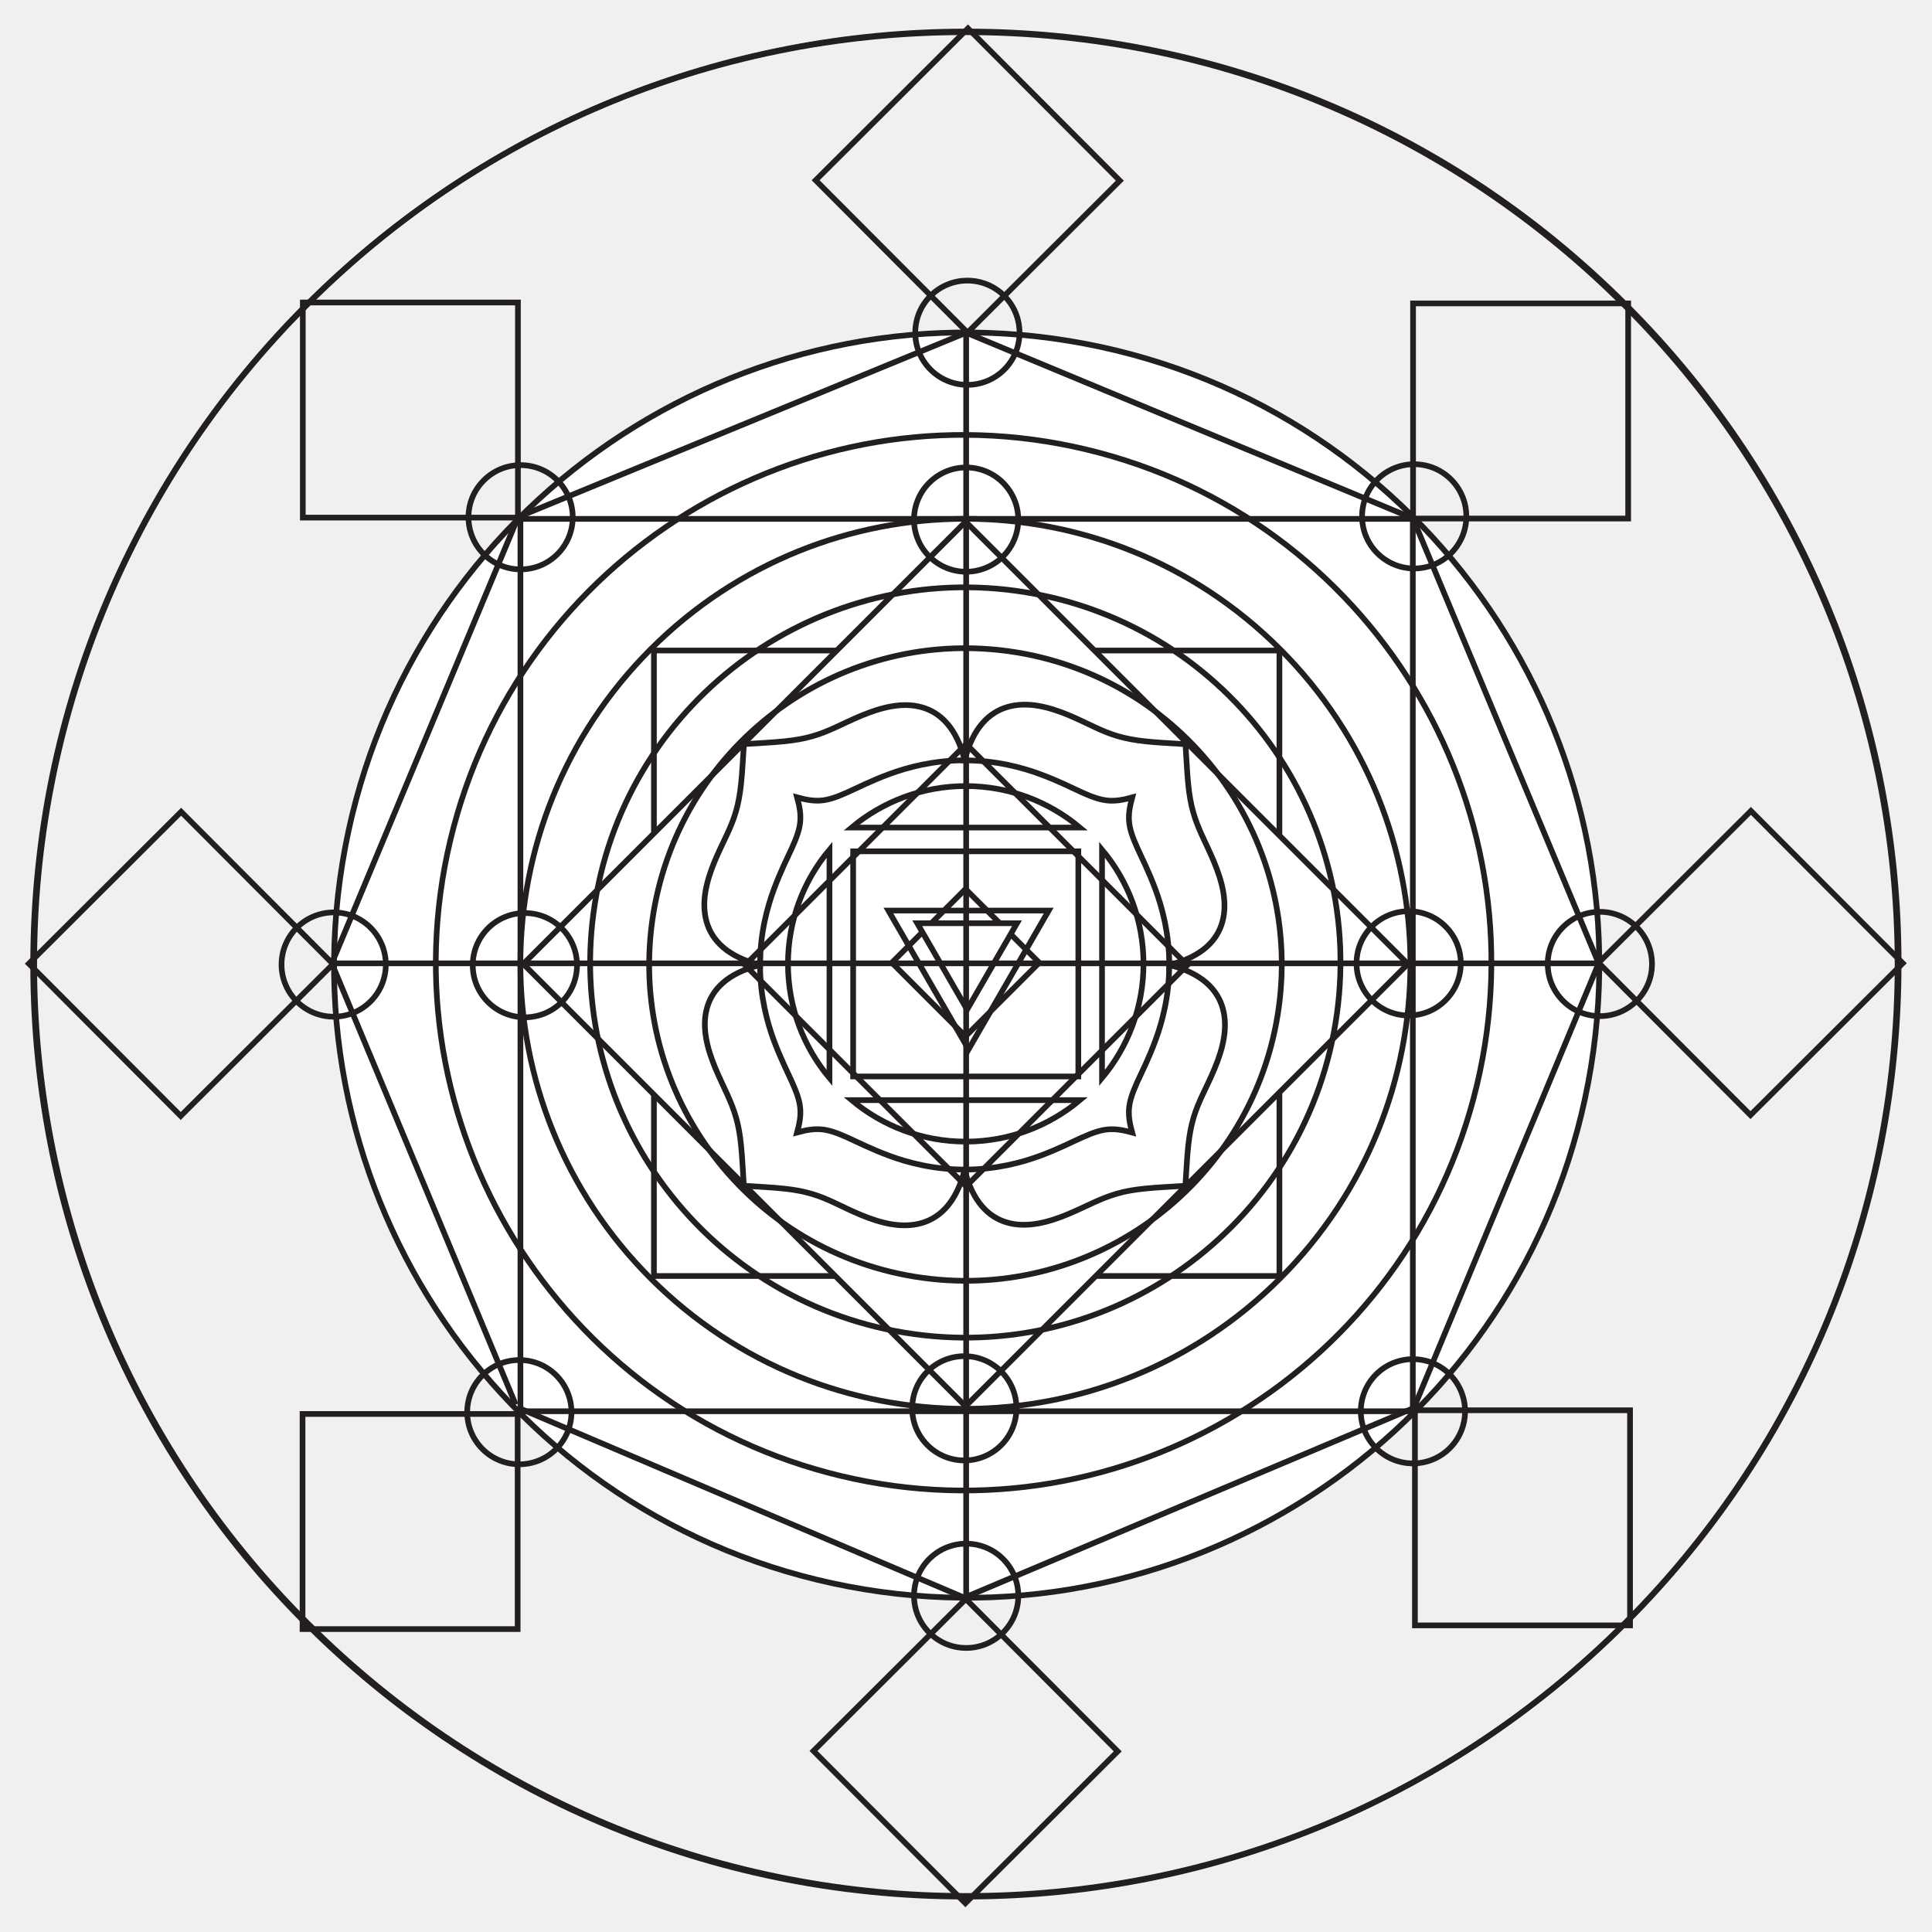
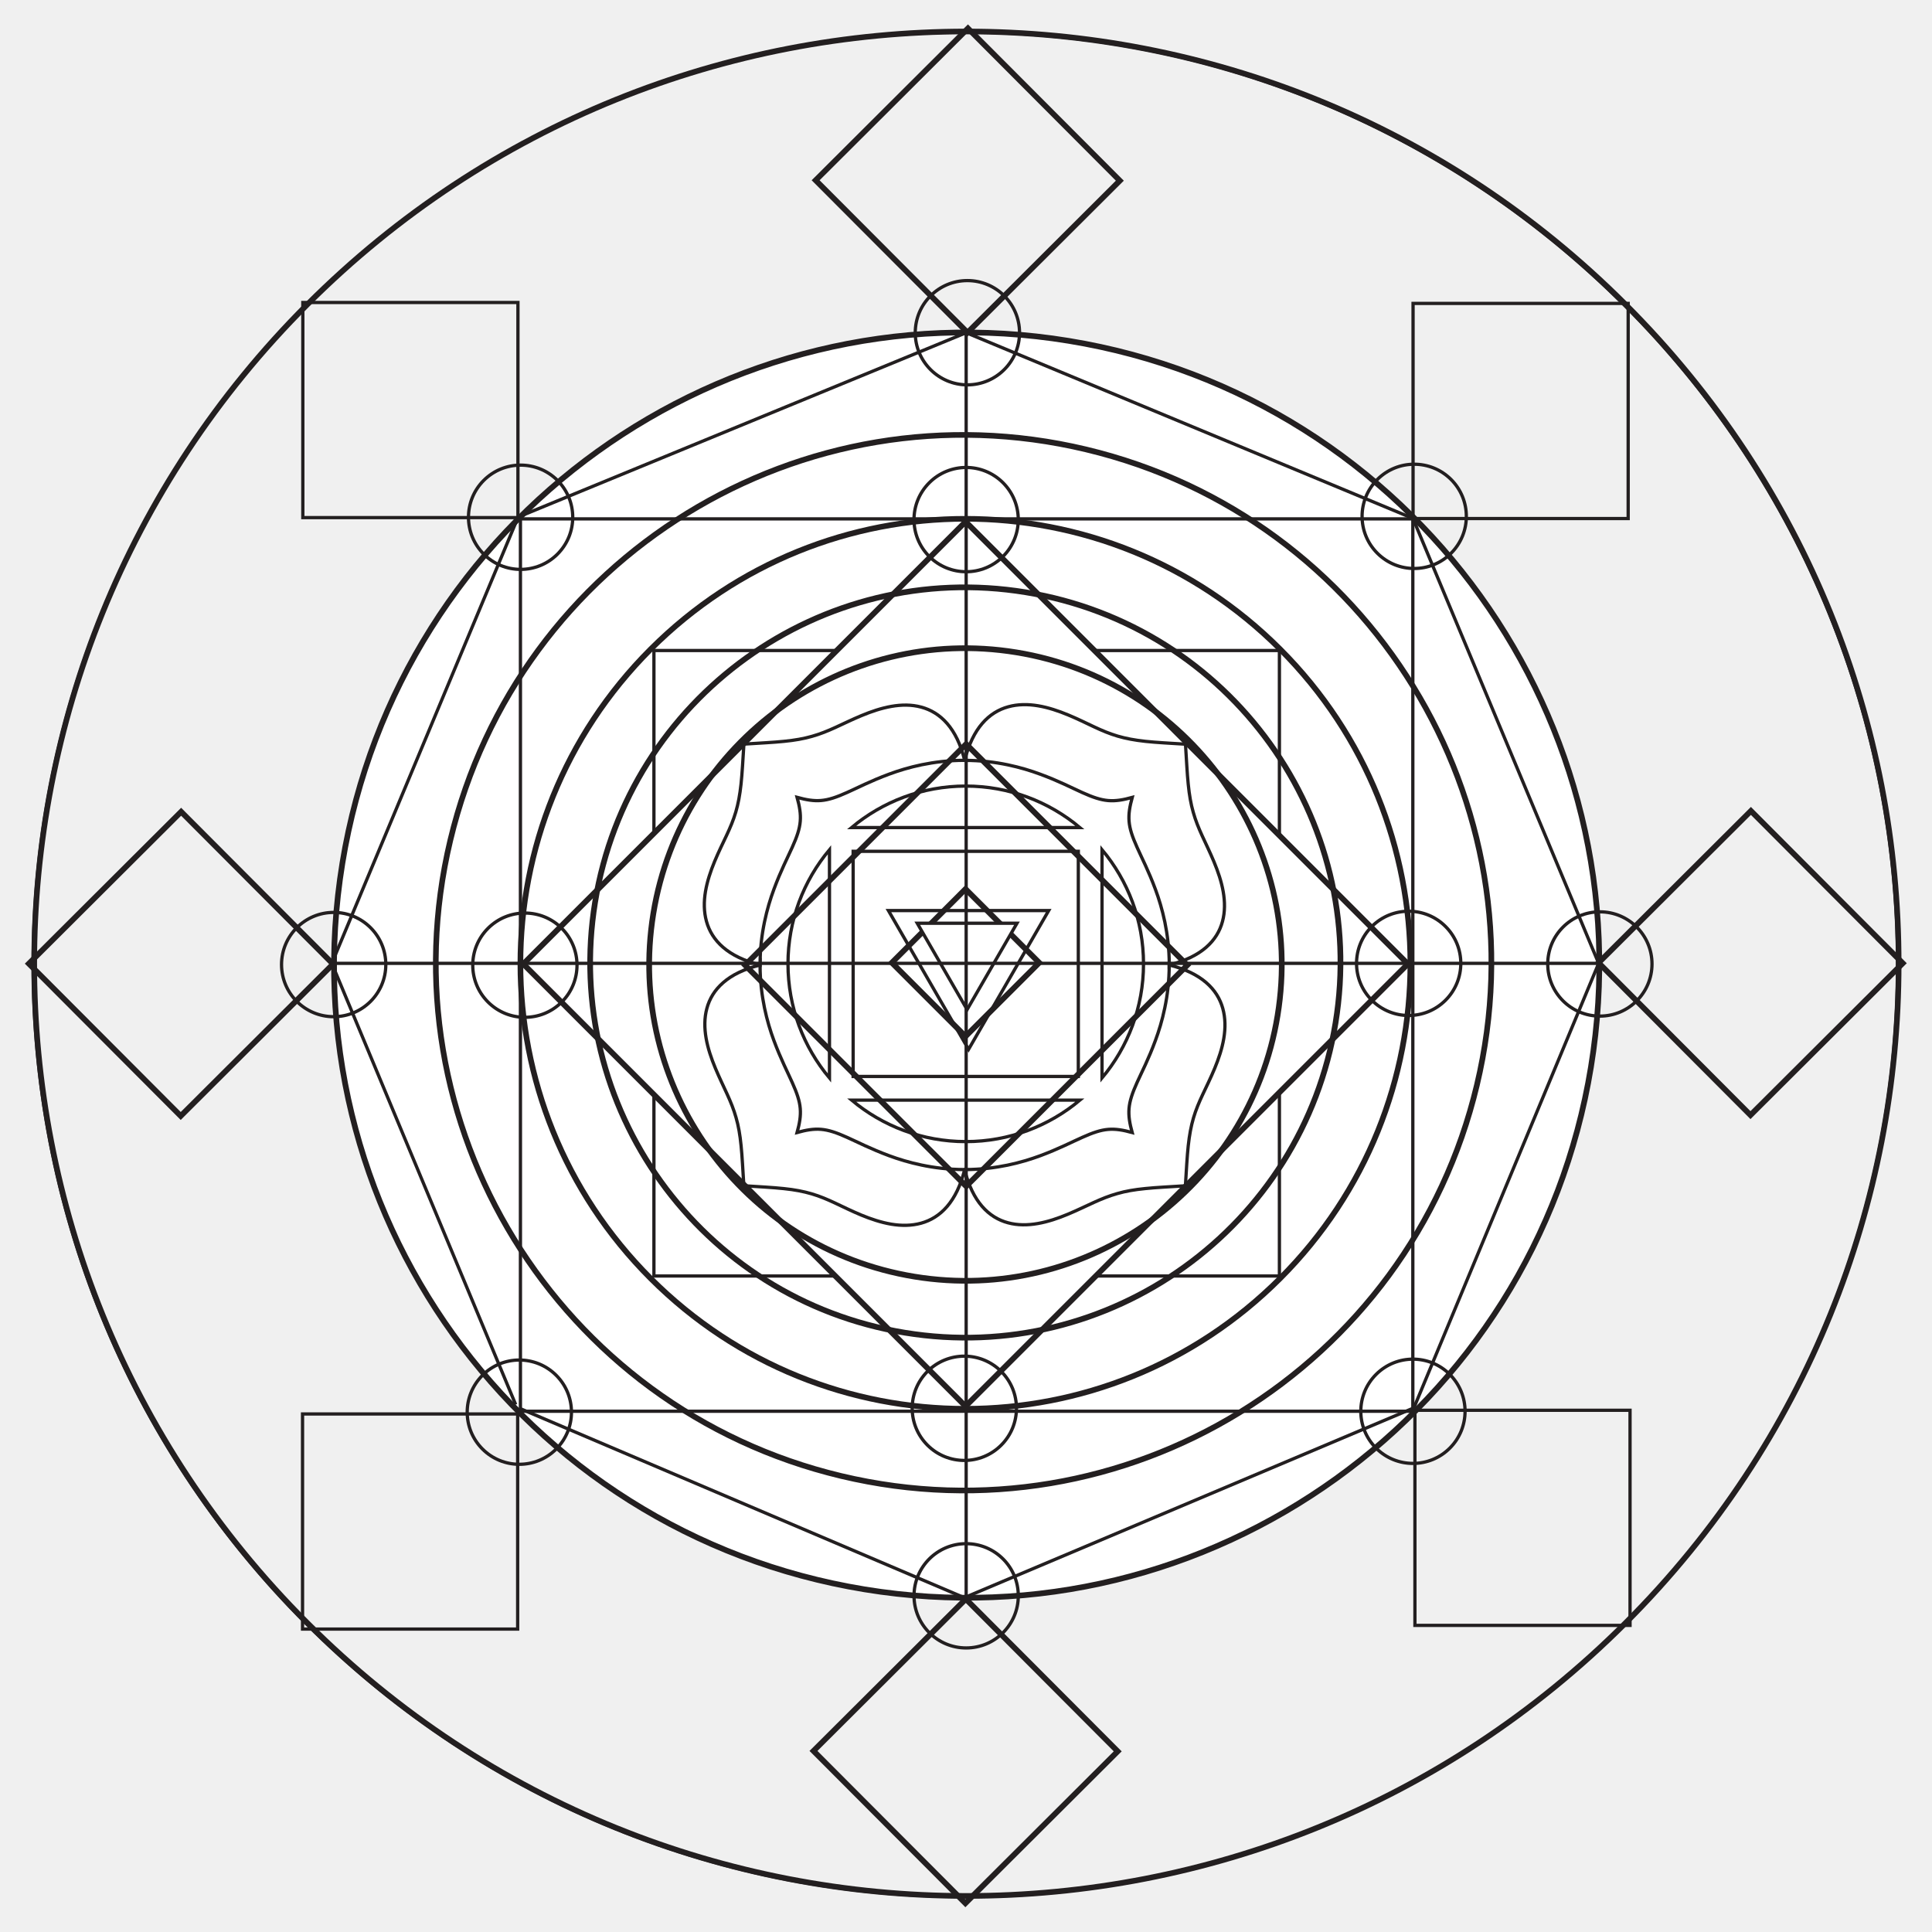
<svg xmlns="http://www.w3.org/2000/svg" width="100%" height="100%" viewBox="0 0 3544 3544" version="1.1" xml:space="preserve" style="fill-rule:evenodd;clip-rule:evenodd;stroke-linejoin:round;stroke-miterlimit:2;">
  <g id="Foundation" transform="matrix(2.87895,0,0,2.87895,-3394.18,-3561.9)">
    <g transform="matrix(4.16667,0,0,-4.16667,1178.6,2626.46)">
-       <path d="M147.602,154.567C150.074,154.567 152.25,154.852 154.164,155.242C156.074,155.641 157.719,156.149 159.141,156.676C161.992,157.735 163.988,158.781 165.586,159.488C167.184,160.207 168.383,160.613 169.551,160.711C170.723,160.809 171.84,160.606 173.219,160.231C172.844,161.61 172.641,162.727 172.738,163.899C172.836,165.067 173.242,166.27 173.961,167.867C174.676,169.461 175.727,171.457 176.773,174.309C177.301,175.735 177.809,177.375 178.207,179.289C178.605,181.199 178.883,183.375 178.883,185.852C183.824,184.629 186.27,182.129 187.078,179.199C187.484,177.735 187.492,176.176 187.23,174.621C186.969,173.063 186.449,171.52 185.828,170.02C185.203,168.52 184.566,167.242 184.004,166.043C183.441,164.844 182.961,163.711 182.594,162.465C182.227,161.219 181.973,159.863 181.793,158.207C181.613,156.539 181.516,154.574 181.359,152.086C178.867,151.93 176.895,151.836 175.23,151.664C173.566,151.5 172.199,151.262 170.949,150.899C169.695,150.547 168.555,150.082 167.348,149.535C166.148,148.988 164.871,148.36 163.379,147.735C161.887,147.113 160.344,146.586 158.789,146.317C157.246,146.047 155.691,146.031 154.23,146.43C151.305,147.211 148.809,149.625 147.594,154.559L147.602,154.567Z" style="fill:rgb(239,62,66);fill-rule:nonzero;stroke:black;stroke-width:0.87px;" />
+       <path d="M147.602,154.567C150.074,154.567 152.25,154.852 154.164,155.242C156.074,155.641 157.719,156.149 159.141,156.676C161.992,157.735 163.988,158.781 165.586,159.488C167.184,160.207 168.383,160.613 169.551,160.711C170.723,160.809 171.84,160.606 173.219,160.231C172.844,161.61 172.641,162.727 172.738,163.899C172.836,165.067 173.242,166.27 173.961,167.867C174.676,169.461 175.727,171.457 176.773,174.309C177.301,175.735 177.809,177.375 178.207,179.289C178.605,181.199 178.883,183.375 178.883,185.852C183.824,184.629 186.27,182.129 187.078,179.199C187.484,177.735 187.492,176.176 187.23,174.621C186.969,173.063 186.449,171.52 185.828,170.02C185.203,168.52 184.566,167.242 184.004,166.043C183.441,164.844 182.961,163.711 182.594,162.465C182.227,161.219 181.973,159.863 181.793,158.207C181.613,156.539 181.516,154.574 181.359,152.086C178.867,151.93 176.895,151.836 175.23,151.664C173.566,151.5 172.199,151.262 170.949,150.899C169.695,150.547 168.555,150.082 167.348,149.535C166.148,148.988 164.871,148.36 163.379,147.735C161.887,147.113 160.344,146.586 158.789,146.317C157.246,146.047 155.691,146.031 154.23,146.43C151.305,147.211 148.809,149.625 147.594,154.559L147.602,154.567Z" style="fill:rgb(239,62,66);fill-rule:nonzero;stroke:black;stroke-width:0.5px;" />
    </g>
    <g transform="matrix(4.16667,0,0,-4.16667,1178.6,2626.74)">
-       <path d="M116.316,185.926C116.316,183.449 116.602,181.273 116.992,179.363C117.391,177.449 117.898,175.808 118.426,174.383C119.484,171.531 120.531,169.535 121.238,167.937C121.957,166.34 122.363,165.14 122.461,163.972C122.559,162.801 122.355,161.683 121.98,160.304C123.359,160.679 124.477,160.883 125.648,160.785C126.816,160.687 128.016,160.281 129.613,159.562C131.211,158.847 133.207,157.808 136.059,156.75C137.484,156.222 139.125,155.715 141.039,155.316C142.949,154.918 145.125,154.64 147.602,154.633C146.379,149.691 143.879,147.246 140.949,146.437C139.484,146.031 137.926,146.023 136.371,146.285C134.812,146.551 133.266,147.066 131.766,147.687C130.266,148.312 128.992,148.949 127.793,149.511C126.594,150.074 125.461,150.554 124.215,150.922C122.969,151.289 121.613,151.551 119.953,151.722C118.289,151.902 116.324,152 113.836,152.16C113.676,154.648 113.586,156.621 113.414,158.285C113.25,159.953 113.012,161.316 112.648,162.57C112.297,163.82 111.832,164.961 111.285,166.16C110.738,167.363 110.109,168.637 109.484,170.129C108.863,171.621 108.336,173.168 108.066,174.711C107.797,176.258 107.781,177.808 108.18,179.273C108.961,182.195 111.375,184.695 116.309,185.91L116.316,185.926Z" style="fill:rgb(239,62,66);fill-rule:nonzero;stroke:black;stroke-width:0.87px;" />
+       <path d="M116.316,185.926C116.316,183.449 116.602,181.273 116.992,179.363C117.391,177.449 117.898,175.808 118.426,174.383C119.484,171.531 120.531,169.535 121.238,167.937C121.957,166.34 122.363,165.14 122.461,163.972C122.559,162.801 122.355,161.683 121.98,160.304C123.359,160.679 124.477,160.883 125.648,160.785C126.816,160.687 128.016,160.281 129.613,159.562C131.211,158.847 133.207,157.808 136.059,156.75C137.484,156.222 139.125,155.715 141.039,155.316C142.949,154.918 145.125,154.64 147.602,154.633C146.379,149.691 143.879,147.246 140.949,146.437C139.484,146.031 137.926,146.023 136.371,146.285C134.812,146.551 133.266,147.066 131.766,147.687C130.266,148.312 128.992,148.949 127.793,149.511C126.594,150.074 125.461,150.554 124.215,150.922C122.969,151.289 121.613,151.551 119.953,151.722C118.289,151.902 116.324,152 113.836,152.16C113.676,154.648 113.586,156.621 113.414,158.285C113.25,159.953 113.012,161.316 112.648,162.57C112.297,163.82 111.832,164.961 111.285,166.16C110.738,167.363 110.109,168.637 109.484,170.129C108.863,171.621 108.336,173.168 108.066,174.711C107.797,176.258 107.781,177.808 108.18,179.273C108.961,182.195 111.375,184.695 116.309,185.91L116.316,185.926Z" style="fill:rgb(239,62,66);fill-rule:nonzero;stroke:black;stroke-width:0.5px;" />
    </g>
    <g transform="matrix(4.16667,0,0,-4.16667,1178.6,2294.51)">
-       <path d="M147.602,137.481C145.125,137.481 142.949,137.195 141.039,136.805C139.125,136.406 137.484,135.899 136.059,135.371C133.207,134.317 131.211,133.266 129.613,132.559C128.016,131.84 126.816,131.434 125.648,131.336C124.477,131.238 123.359,131.442 121.98,131.817C122.355,130.438 122.559,129.32 122.461,128.149C122.363,126.981 121.957,125.774 121.238,124.184C120.523,122.586 119.477,120.59 118.426,117.738C117.898,116.317 117.391,114.672 116.992,112.762C116.594,110.848 116.316,108.672 116.316,106.199C111.375,107.418 108.93,109.918 108.121,112.852C107.715,114.313 107.707,115.871 107.969,117.426C108.234,118.985 108.75,120.531 109.371,122.031C109.996,123.531 110.633,124.805 111.195,126.004C111.758,127.203 112.238,128.336 112.605,129.582C112.973,130.828 113.227,132.184 113.406,133.844C113.586,135.508 113.684,137.473 113.844,139.961C116.332,140.121 118.305,140.211 119.969,140.383C121.637,140.547 123,140.789 124.254,141.149C125.504,141.5 126.645,141.965 127.844,142.512C129.047,143.059 130.32,143.692 131.812,144.313C133.305,144.934 134.852,145.461 136.402,145.731C137.949,146 139.5,146.016 140.961,145.617C143.887,144.836 146.387,142.422 147.602,137.488L147.602,137.481Z" style="fill:rgb(239,62,66);fill-rule:nonzero;stroke:black;stroke-width:0.87px;" />
+       <path d="M147.602,137.481C145.125,137.481 142.949,137.195 141.039,136.805C139.125,136.406 137.484,135.899 136.059,135.371C133.207,134.317 131.211,133.266 129.613,132.559C128.016,131.84 126.816,131.434 125.648,131.336C124.477,131.238 123.359,131.442 121.98,131.817C122.355,130.438 122.559,129.32 122.461,128.149C122.363,126.981 121.957,125.774 121.238,124.184C120.523,122.586 119.477,120.59 118.426,117.738C117.898,116.317 117.391,114.672 116.992,112.762C116.594,110.848 116.316,108.672 116.316,106.199C111.375,107.418 108.93,109.918 108.121,112.852C107.715,114.313 107.707,115.871 107.969,117.426C108.234,118.985 108.75,120.531 109.371,122.031C109.996,123.531 110.633,124.805 111.195,126.004C111.758,127.203 112.238,128.336 112.605,129.582C112.973,130.828 113.227,132.184 113.406,133.844C113.586,135.508 113.684,137.473 113.844,139.961C116.332,140.121 118.305,140.211 119.969,140.383C121.637,140.547 123,140.789 124.254,141.149C125.504,141.5 126.645,141.965 127.844,142.512C129.047,143.059 130.32,143.692 131.812,144.313C133.305,144.934 134.852,145.461 136.402,145.731C137.949,146 139.5,146.016 140.961,145.617C143.887,144.836 146.387,142.422 147.602,137.488L147.602,137.481Z" style="fill:rgb(239,62,66);fill-rule:nonzero;stroke:black;stroke-width:0.5px;" />
    </g>
    <g transform="matrix(4.16667,0,0,-4.16667,1178.6,2294.27)">
-       <path d="M178.891,106.133C178.891,108.605 178.605,110.781 178.215,112.695C177.816,114.605 177.309,116.25 176.781,117.672C175.727,120.523 174.676,122.519 173.969,124.117C173.25,125.715 172.844,126.914 172.746,128.082C172.648,129.254 172.852,130.371 173.227,131.75C171.848,131.375 170.73,131.172 169.559,131.269C168.391,131.367 167.184,131.773 165.594,132.492C163.996,133.207 162,134.258 159.148,135.304C157.727,135.832 156.082,136.34 154.172,136.738C152.258,137.136 150.082,137.414 147.609,137.414C148.828,142.355 151.328,144.801 154.262,145.609C155.723,146.015 157.281,146.023 158.836,145.761C160.395,145.5 161.941,144.98 163.441,144.359C164.941,143.734 166.215,143.097 167.414,142.535C168.613,141.972 169.746,141.492 170.992,141.125C172.238,140.758 173.594,140.504 175.254,140.324C176.918,140.144 178.883,140.047 181.371,139.89C181.531,137.398 181.621,135.426 181.793,133.761C181.957,132.097 182.199,130.73 182.559,129.48C182.91,128.226 183.375,127.086 183.922,125.886C184.469,124.687 185.102,123.41 185.723,121.918C186.344,120.426 186.871,118.883 187.141,117.336C187.41,115.793 187.426,114.238 187.027,112.777C186.246,109.851 183.832,107.355 178.898,106.14L178.891,106.133Z" style="fill:rgb(239,62,66);fill-rule:nonzero;stroke:black;stroke-width:0.87px;" />
+       <path d="M178.891,106.133C178.891,108.605 178.605,110.781 178.215,112.695C177.816,114.605 177.309,116.25 176.781,117.672C175.727,120.523 174.676,122.519 173.969,124.117C173.25,125.715 172.844,126.914 172.746,128.082C172.648,129.254 172.852,130.371 173.227,131.75C171.848,131.375 170.73,131.172 169.559,131.269C168.391,131.367 167.184,131.773 165.594,132.492C163.996,133.207 162,134.258 159.148,135.304C157.727,135.832 156.082,136.34 154.172,136.738C152.258,137.136 150.082,137.414 147.609,137.414C148.828,142.355 151.328,144.801 154.262,145.609C155.723,146.015 157.281,146.023 158.836,145.761C160.395,145.5 161.941,144.98 163.441,144.359C164.941,143.734 166.215,143.097 167.414,142.535C168.613,141.972 169.746,141.492 170.992,141.125C172.238,140.758 173.594,140.504 175.254,140.324C176.918,140.144 178.883,140.047 181.371,139.89C181.531,137.398 181.621,135.426 181.793,133.761C181.957,132.097 182.199,130.73 182.559,129.48C182.91,128.226 183.375,127.086 183.922,125.886C184.469,124.687 185.102,123.41 185.723,121.918C186.344,120.426 186.871,118.883 187.141,117.336C187.41,115.793 187.426,114.238 187.027,112.777C186.246,109.851 183.832,107.355 178.898,106.14L178.891,106.133Z" style="fill:rgb(239,62,66);fill-rule:nonzero;stroke:black;stroke-width:0.5px;" />
    </g>
    <g transform="matrix(4.16667,0,0,-4.16667,1178.6,2459.13)">
-       <path d="M164.984,128.648L164.984,163.074L130.551,163.074L130.551,128.648L164.984,128.648ZM160.453,154.015L148.199,132.788L135.945,154.015L160.453,154.015Z" style="fill:rgb(191,49,26);fill-rule:nonzero;stroke:black;stroke-width:0.87px;" />
+       <path d="M164.984,128.648L164.984,163.074L130.551,163.074L130.551,128.648L164.984,128.648ZM160.453,154.015L148.199,132.788L135.945,154.015L160.453,154.015Z" style="fill:rgb(191,49,26);fill-rule:nonzero;stroke:black;stroke-width:0.5px;" />
    </g>
    <g transform="matrix(4.16667,0,0,-4.16667,1178.6,2258.98)">
-       <path d="M165.219,118.672C160.492,122.629 154.41,125.016 147.766,125.016C141.121,125.016 135.039,122.629 130.312,118.672L165.219,118.672Z" style="fill:rgb(191,49,26);fill-rule:nonzero;stroke:black;stroke-width:0.87px;" />
+       <path d="M165.219,118.672C160.492,122.629 154.41,125.016 147.766,125.016C141.121,125.016 135.039,122.629 130.312,118.672L165.219,118.672Z" style="fill:rgb(191,49,26);fill-rule:nonzero;stroke:black;stroke-width:0.5px;" />
    </g>
    <g transform="matrix(4.16667,0,0,-4.16667,1178.6,2459.11)">
-       <path d="M126.93,163.312C122.969,158.585 120.586,152.503 120.586,145.859C120.586,139.214 122.969,133.132 126.93,128.406L126.93,163.312Z" style="fill:rgb(191,49,26);fill-rule:nonzero;stroke:black;stroke-width:0.87px;" />
+       <path d="M126.93,163.312C122.969,158.585 120.586,152.503 120.586,145.859C120.586,139.214 122.969,133.132 126.93,128.406L126.93,163.312Z" style="fill:rgb(191,49,26);fill-rule:nonzero;stroke:black;stroke-width:0.5px;" />
    </g>
    <g transform="matrix(4.16667,0,0,-4.16667,1178.6,2659.18)">
-       <path d="M130.32,173.039C135.047,169.078 141.129,166.695 147.773,166.695C154.418,166.695 160.5,169.078 165.227,173.039L130.32,173.039Z" style="fill:rgb(191,49,26);fill-rule:nonzero;stroke:black;stroke-width:0.87px;" />
+       <path d="M130.32,173.039C135.047,169.078 141.129,166.695 147.773,166.695C154.418,166.695 160.5,169.078 165.227,173.039L130.32,173.039Z" style="fill:rgb(191,49,26);fill-rule:nonzero;stroke:black;stroke-width:0.5px;" />
    </g>
    <g transform="matrix(0,4.16667,-4.16667,0,2502.07,1135.58)">
-       <path d="M154.328,149.024L189.235,149.024C184.508,145.067 178.426,142.68 171.782,142.68C165.136,142.68 159.055,145.067 154.328,149.024Z" style="fill:rgb(191,49,26);fill-rule:nonzero;stroke:black;stroke-width:0.87px;" />
+       <path d="M154.328,149.024L189.235,149.024C184.508,145.067 178.426,142.68 171.782,142.68C165.136,142.68 159.055,145.067 154.328,149.024Z" style="fill:rgb(191,49,26);fill-rule:nonzero;stroke:black;stroke-width:0.5px;" />
    </g>
    <g transform="matrix(4.16667,0.680803,-0.680803,4.16667,2403.43,1235.86)">
      <ellipse cx="-118.711" cy="167.307" rx="95.463" ry="95.463" style="fill:white;stroke:rgb(35,31,32);stroke-width:0.86px;stroke-linejoin:miter;stroke-miterlimit:10;" />
    </g>
    <g transform="matrix(4.16667,4.16667,-4.16667,4.16667,2402.4,1235.12)">
      <circle cx="1.019" cy="146.856" r="100.801" style="fill:none;stroke:rgb(35,31,32);stroke-width:0.61px;stroke-linejoin:miter;stroke-miterlimit:10;" />
    </g>
    <g transform="matrix(4.16667,0,0,-4.16667,1178.6,2460.64)">
-       <rect x="79.672" y="77.812" width="136.465" height="136.461" style="fill:white;stroke:rgb(35,31,32);stroke-width:0.87px;stroke-linejoin:miter;stroke-miterlimit:10;" />
+       <rect x="79.672" y="77.812" width="136.465" height="136.461" style="fill:white;stroke:rgb(35,31,32);stroke-width:0.5px;stroke-linejoin:miter;stroke-miterlimit:10;" />
    </g>
    <g transform="matrix(4.16667,4.16667,-4.16667,4.16667,2401.8,1235.85)">
      <ellipse cx="0.931" cy="146.783" rx="48.117" ry="48.118" style="fill:white;stroke:rgb(35,31,32);stroke-width:0.61px;stroke-linejoin:miter;stroke-miterlimit:10;" />
    </g>
    <g transform="matrix(4.16667,0,0,-4.16667,1178.6,2458.33)">
-       <rect x="100.086" y="97.941" width="95.648" height="95.648" style="fill:white;stroke:rgb(35,31,32);stroke-width:0.87px;stroke-linejoin:miter;stroke-miterlimit:10;" />
+       <rect x="100.086" y="97.941" width="95.648" height="95.648" style="fill:white;stroke:rgb(35,31,32);stroke-width:0.5px;stroke-linejoin:miter;stroke-miterlimit:10;" />
    </g>
    <g transform="matrix(4.16679,-4.16654,4.16654,4.16679,1178.62,1243.6)">
      <rect x="-32.884" y="112.993" width="67.637" height="67.633" style="fill:white;stroke:rgb(35,31,32);stroke-width:0.61px;stroke-linejoin:miter;stroke-miterlimit:10;" />
    </g>
    <g transform="matrix(0,4.16667,-4.16667,0,2000.95,832.467)">
-       <circle cx="148.02" cy="49.343" r="7.972" style="fill:none;stroke:rgb(35,31,32);stroke-width:0.87px;stroke-linejoin:miter;stroke-miterlimit:10;" />
+       <circle cx="148.02" cy="49.343" r="7.972" style="fill:none;stroke:rgb(35,31,32);stroke-width:0.5px;stroke-linejoin:miter;stroke-miterlimit:10;" />
    </g>
    <g transform="matrix(0,4.16667,-4.16667,0,2804.97,1638.05)">
-       <circle cx="147.832" cy="242.496" r="7.973" style="fill:none;stroke:rgb(35,31,32);stroke-width:0.87px;stroke-linejoin:miter;stroke-miterlimit:10;" />
+       <circle cx="147.832" cy="242.496" r="7.973" style="fill:none;stroke:rgb(35,31,32);stroke-width:0.5px;stroke-linejoin:miter;stroke-miterlimit:10;" />
    </g>
    <g transform="matrix(0,4.16667,-4.16667,0,2806.16,831.686)">
-       <ellipse cx="244.738" cy="145.875" rx="7.973" ry="7.972" style="fill:none;stroke:rgb(35,31,32);stroke-width:0.87px;stroke-linejoin:miter;stroke-miterlimit:10;" />
+       <ellipse cx="244.738" cy="145.875" rx="7.973" ry="7.972" style="fill:none;stroke:rgb(35,31,32);stroke-width:0.5px;stroke-linejoin:miter;stroke-miterlimit:10;" />
    </g>
    <g transform="matrix(0,4.16667,-4.16667,0,1999.76,1638.83)">
-       <ellipse cx="51.113" cy="145.965" rx="7.973" ry="7.973" style="fill:none;stroke:rgb(35,31,32);stroke-width:0.87px;stroke-linejoin:miter;stroke-miterlimit:10;" />
+       <ellipse cx="51.113" cy="145.965" rx="7.973" ry="7.973" style="fill:none;stroke:rgb(35,31,32);stroke-width:0.5px;stroke-linejoin:miter;stroke-miterlimit:10;" />
    </g>
    <g transform="matrix(2.94615,2.94641,-2.94641,2.94615,1504.4,1103.46)">
-       <ellipse cx="79.7" cy="77.562" rx="7.972" ry="7.972" style="fill:none;stroke:rgb(35,31,32);stroke-width:0.87px;stroke-linejoin:miter;stroke-miterlimit:10;" />
+       <ellipse cx="79.7" cy="77.562" rx="7.972" ry="7.972" style="fill:none;stroke:rgb(35,31,32);stroke-width:0.5px;stroke-linejoin:miter;stroke-miterlimit:10;" />
    </g>
    <g transform="matrix(2.94628,2.94628,-2.94628,2.94628,2073.72,868.271)">
-       <circle cx="216.152" cy="214.279" r="7.971" style="fill:none;stroke:rgb(35,31,32);stroke-width:0.87px;stroke-linejoin:miter;stroke-miterlimit:10;" />
+       <circle cx="216.152" cy="214.279" r="7.971" style="fill:none;stroke:rgb(35,31,32);stroke-width:0.5px;stroke-linejoin:miter;stroke-miterlimit:10;" />
    </g>
    <g transform="matrix(2.94628,2.94628,-2.94628,2.94628,1670.75,700.68)">
-       <ellipse cx="216.348" cy="77.427" rx="7.972" ry="7.972" style="fill:none;stroke:rgb(35,31,32);stroke-width:0.87px;stroke-linejoin:miter;stroke-miterlimit:10;" />
+       <ellipse cx="216.348" cy="77.427" rx="7.972" ry="7.972" style="fill:none;stroke:rgb(35,31,32);stroke-width:0.5px;stroke-linejoin:miter;stroke-miterlimit:10;" />
    </g>
    <g transform="matrix(2.94628,2.94628,-2.94628,2.94628,1907.35,1271.04)">
-       <circle cx="79.504" cy="214.414" r="7.972" style="fill:none;stroke:rgb(35,31,32);stroke-width:0.87px;stroke-linejoin:miter;stroke-miterlimit:10;" />
+       <circle cx="79.504" cy="214.414" r="7.972" style="fill:none;stroke:rgb(35,31,32);stroke-width:0.5px;stroke-linejoin:miter;stroke-miterlimit:10;" />
    </g>
    <g transform="matrix(2.94628,2.94628,-2.94628,2.94628,1588.59,903.17)">
-       <circle cx="147.828" cy="77.922" r="7.972" style="fill:none;stroke:rgb(35,31,32);stroke-width:0.87px;stroke-linejoin:miter;stroke-miterlimit:10;" />
+       <circle cx="147.828" cy="77.922" r="7.972" style="fill:none;stroke:rgb(35,31,32);stroke-width:0.5px;stroke-linejoin:miter;stroke-miterlimit:10;" />
    </g>
    <g transform="matrix(2.94615,2.94641,-2.94641,2.94615,1988.7,1069.85)">
-       <ellipse cx="147.55" cy="213.821" rx="7.972" ry="7.972" style="fill:none;stroke:rgb(35,31,32);stroke-width:0.87px;stroke-linejoin:miter;stroke-miterlimit:10;" />
+       <ellipse cx="147.55" cy="213.821" rx="7.972" ry="7.972" style="fill:none;stroke:rgb(35,31,32);stroke-width:0.5px;stroke-linejoin:miter;stroke-miterlimit:10;" />
    </g>
    <g transform="matrix(2.94615,2.94641,-2.94641,2.94615,1871.16,786.589)">
-       <circle cx="215.501" cy="145.783" r="7.972" style="fill:none;stroke:rgb(35,31,32);stroke-width:0.87px;stroke-linejoin:miter;stroke-miterlimit:10;" />
+       <circle cx="215.501" cy="145.783" r="7.972" style="fill:none;stroke:rgb(35,31,32);stroke-width:0.5px;stroke-linejoin:miter;stroke-miterlimit:10;" />
    </g>
    <g transform="matrix(2.94628,2.94628,-2.94628,2.94628,1706.99,1185.13)">
-       <ellipse cx="80.352" cy="146.059" rx="7.972" ry="7.972" style="fill:none;stroke:rgb(35,31,32);stroke-width:0.87px;stroke-linejoin:miter;stroke-miterlimit:10;" />
+       <ellipse cx="80.352" cy="146.059" rx="7.972" ry="7.972" style="fill:none;stroke:rgb(35,31,32);stroke-width:0.5px;stroke-linejoin:miter;stroke-miterlimit:10;" />
    </g>
    <g transform="matrix(3.85331,-1.58528,1.58528,3.85331,1113.72,1443.68)">
-       <path d="M76.73,63.399L150.61,63.399" style="fill:none;fill-rule:nonzero;stroke:rgb(35,31,32);stroke-width:0.87px;stroke-linejoin:miter;stroke-miterlimit:10;" />
+       <path d="M76.73,63.399L150.61,63.399" style="fill:none;fill-rule:nonzero;stroke:rgb(35,31,32);stroke-width:0.5px;stroke-linejoin:miter;stroke-miterlimit:10;" />
    </g>
    <g transform="matrix(3.84764,1.599,-1.599,3.84764,1338.27,972.881)">
-       <path d="M144.999,63.541L218.989,63.541" style="fill:none;fill-rule:nonzero;stroke:rgb(35,31,32);stroke-width:0.87px;stroke-linejoin:miter;stroke-miterlimit:10;" />
+       <path d="M144.999,63.541L218.989,63.541" style="fill:none;fill-rule:nonzero;stroke:rgb(35,31,32);stroke-width:0.5px;stroke-linejoin:miter;stroke-miterlimit:10;" />
    </g>
    <g transform="matrix(1.60475,3.84524,-3.84524,1.60475,2198.48,644.166)">
-       <path d="M193.49,111.757L267.217,111.757" style="fill:none;fill-rule:nonzero;stroke:rgb(35,31,32);stroke-width:0.87px;stroke-linejoin:miter;stroke-miterlimit:10;" />
+       <path d="M193.49,111.757L267.217,111.757" style="fill:none;fill-rule:nonzero;stroke:rgb(35,31,32);stroke-width:0.5px;stroke-linejoin:miter;stroke-miterlimit:10;" />
    </g>
    <g transform="matrix(-1.59902,3.84763,-3.84763,-1.59902,3199.09,1394.78)">
-       <path d="M193.358,179.94L267.349,179.94" style="fill:none;fill-rule:nonzero;stroke:rgb(35,31,32);stroke-width:0.87px;stroke-linejoin:miter;stroke-miterlimit:10;" />
+       <path d="M193.358,179.94L267.349,179.94" style="fill:none;fill-rule:nonzero;stroke:rgb(35,31,32);stroke-width:0.5px;stroke-linejoin:miter;stroke-miterlimit:10;" />
    </g>
    <g transform="matrix(-3.8386,1.62056,-1.62056,-3.8386,3004.35,2776.51)">
-       <path d="M144.615,228.298L219.088,228.298" style="fill:none;fill-rule:nonzero;stroke:rgb(35,31,32);stroke-width:0.87px;stroke-linejoin:miter;stroke-miterlimit:10;" />
+       <path d="M144.615,228.298L219.088,228.298" style="fill:none;fill-rule:nonzero;stroke:rgb(35,31,32);stroke-width:0.5px;stroke-linejoin:miter;stroke-miterlimit:10;" />
    </g>
    <g transform="matrix(-3.83373,-1.63206,1.63206,-3.83373,1714.27,3255.38)">
-       <path d="M76.554,228.298L150.501,228.298" style="fill:none;fill-rule:nonzero;stroke:rgb(35,31,32);stroke-width:0.87px;stroke-linejoin:miter;stroke-miterlimit:10;" />
+       <path d="M76.554,228.298L150.501,228.298" style="fill:none;fill-rule:nonzero;stroke:rgb(35,31,32);stroke-width:0.5px;stroke-linejoin:miter;stroke-miterlimit:10;" />
    </g>
    <g transform="matrix(-1.60264,-3.84612,3.84612,-1.60264,862.515,2528.86)">
-       <path d="M28.336,179.515L101.437,179.515" style="fill:none;fill-rule:nonzero;stroke:rgb(35,31,32);stroke-width:0.87px;stroke-linejoin:miter;stroke-miterlimit:10;" />
+       <path d="M28.336,179.515L101.437,179.515" style="fill:none;fill-rule:nonzero;stroke:rgb(35,31,32);stroke-width:0.5px;stroke-linejoin:miter;stroke-miterlimit:10;" />
    </g>
    <g transform="matrix(1.60509,-3.8451,3.8451,1.60509,915.462,1779.94)">
-       <path d="M28.164,111.757L101.894,111.757" style="fill:none;fill-rule:nonzero;stroke:rgb(35,31,32);stroke-width:0.87px;stroke-linejoin:miter;stroke-miterlimit:10;" />
+       <path d="M28.164,111.757L101.894,111.757" style="fill:none;fill-rule:nonzero;stroke:rgb(35,31,32);stroke-width:0.5px;stroke-linejoin:miter;stroke-miterlimit:10;" />
    </g>
    <g transform="matrix(4.16667,-4.16667,-4.16667,-4.16667,2403.15,2468.16)">
      <rect x="-16.02" y="130.039" width="33.813" height="33.813" style="fill:none;stroke:rgb(35,31,32);stroke-width:0.61px;stroke-linejoin:miter;stroke-miterlimit:10;" />
    </g>
    <g transform="matrix(4.16667,-4.16667,-4.16667,-4.16667,2401.18,2466.19)">
      <rect x="-4.609" y="141.074" width="11.269" height="11.27" style="fill:none;stroke:rgb(35,31,32);stroke-width:0.61px;stroke-linejoin:miter;stroke-miterlimit:10;" />
    </g>
    <g transform="matrix(4.16667,0,0,-4.16667,1178.6,2462.37)">
-       <path d="M147.977,139.648L155.602,152.852L140.355,152.852L147.977,139.648L155.602,152.852L140.355,152.852L147.977,139.648Z" style="fill:white;fill-rule:nonzero;stroke:rgb(35,31,32);stroke-width:0.87px;stroke-linejoin:miter;stroke-miterlimit:10;" />
+       <path d="M147.977,139.648L155.602,152.852L140.355,152.852L147.977,139.648L155.602,152.852L140.355,152.852L147.977,139.648Z" style="fill:white;fill-rule:nonzero;stroke:rgb(35,31,32);stroke-width:0.5px;stroke-linejoin:miter;stroke-miterlimit:10;" />
    </g>
    <g transform="matrix(4.16665,0.679421,-0.679421,4.16665,2402.29,1236.26)">
      <ellipse cx="-118.716" cy="167.08" rx="47.731" ry="47.732" style="fill:none;stroke:rgb(35,31,32);stroke-width:0.86px;stroke-linejoin:miter;stroke-miterlimit:10;" />
    </g>
    <g transform="matrix(4.16666,0.680116,-0.680116,4.16666,2400.91,1235.06)">
      <ellipse cx="-118.387" cy="167.027" rx="56.613" ry="56.612" style="fill:none;stroke:rgb(35,31,32);stroke-width:0.86px;stroke-linejoin:miter;stroke-miterlimit:10;" />
    </g>
    <g transform="matrix(4.16669,0.9941,-0.9941,4.16669,2399.94,1236.27)">
      <ellipse cx="-104.55" cy="172.388" rx="78.49" ry="78.49" style="fill:none;stroke:rgb(35,31,32);stroke-width:0.84px;stroke-linejoin:miter;stroke-miterlimit:10;" />
    </g>
    <g transform="matrix(0,4.16667,-4.16667,0,2402.17,1236.24)">
-       <ellipse cx="147.713" cy="145.943" rx="142.552" ry="142.553" style="fill:none;stroke:rgb(35,31,32);stroke-width:0.87px;stroke-linejoin:miter;stroke-miterlimit:10;" />
+       <ellipse cx="147.713" cy="145.943" rx="142.552" ry="142.553" style="fill:none;stroke:rgb(35,31,32);stroke-width:0.5px;stroke-linejoin:miter;stroke-miterlimit:10;" />
    </g>
    <g transform="matrix(4.16667,0,0,-4.16667,1178.6,1753.37)">
-       <rect x="46.395" y="44.723" width="32.895" height="32.895" style="fill:none;stroke:rgb(35,31,32);stroke-width:0.87px;stroke-linejoin:miter;stroke-miterlimit:10;" />
+       <rect x="46.395" y="44.723" width="32.895" height="32.895" style="fill:none;stroke:rgb(35,31,32);stroke-width:0.5px;stroke-linejoin:miter;stroke-miterlimit:10;" />
    </g>
    <g transform="matrix(4.16667,0,0,-4.16667,1178.6,1754.55)">
-       <rect x="216.172" y="44.863" width="32.895" height="32.898" style="fill:none;stroke:rgb(35,31,32);stroke-width:0.87px;stroke-linejoin:miter;stroke-miterlimit:10;" />
+       <rect x="216.172" y="44.863" width="32.895" height="32.898" style="fill:none;stroke:rgb(35,31,32);stroke-width:0.5px;stroke-linejoin:miter;stroke-miterlimit:10;" />
    </g>
    <g transform="matrix(4.16667,0,0,-4.16667,1178.6,3165.05)">
-       <rect x="216.457" y="214.125" width="32.895" height="32.895" style="fill:none;stroke:rgb(35,31,32);stroke-width:0.87px;stroke-linejoin:miter;stroke-miterlimit:10;" />
+       <rect x="216.457" y="214.125" width="32.895" height="32.895" style="fill:none;stroke:rgb(35,31,32);stroke-width:0.5px;stroke-linejoin:miter;stroke-miterlimit:10;" />
    </g>
    <g transform="matrix(4.16667,0,0,-4.16667,1178.6,3169.75)">
-       <rect x="46.352" y="214.688" width="32.895" height="32.895" style="fill:none;stroke:rgb(35,31,32);stroke-width:0.87px;stroke-linejoin:miter;stroke-miterlimit:10;" />
+       <rect x="46.352" y="214.688" width="32.895" height="32.895" style="fill:none;stroke:rgb(35,31,32);stroke-width:0.5px;stroke-linejoin:miter;stroke-miterlimit:10;" />
    </g>
    <g transform="matrix(4.16649,-4.15522,4.15522,4.16649,1178.58,1243.62)">
      <rect x="-70.661" y="75.363" width="23.294" height="23.294" style="fill:none;stroke:rgb(35,31,32);stroke-width:0.61px;stroke-linejoin:miter;stroke-miterlimit:10;" />
    </g>
    <g transform="matrix(4.16649,-4.15522,4.15522,4.16649,1178.6,1243.64)">
      <rect x="49.565" y="75.458" width="23.292" height="23.292" style="fill:none;stroke:rgb(35,31,32);stroke-width:0.61px;stroke-linejoin:miter;stroke-miterlimit:10;" />
    </g>
    <g transform="matrix(4.16685,-4.15487,4.15487,4.16685,1178.63,1243.57)">
      <rect x="49.765" y="195.322" width="23.292" height="23.292" style="fill:none;stroke:rgb(35,31,32);stroke-width:0.61px;stroke-linejoin:miter;stroke-miterlimit:10;" />
    </g>
    <g transform="matrix(4.16685,-4.15487,4.15487,4.16685,1178.65,1243.59)">
      <rect x="-70.692" y="195.722" width="23.295" height="23.294" style="fill:none;stroke:rgb(35,31,32);stroke-width:0.61px;stroke-linejoin:miter;stroke-miterlimit:10;" />
    </g>
    <g transform="matrix(4.16667,0,0,-4.16667,1178.6,2626.46)">
-       <path d="M147.602,154.567C150.074,154.567 152.25,154.852 154.164,155.242C156.074,155.641 157.719,156.149 159.141,156.676C161.992,157.735 163.988,158.781 165.586,159.488C167.184,160.207 168.383,160.613 169.551,160.711C170.723,160.809 171.84,160.606 173.219,160.231C172.844,161.61 172.641,162.727 172.738,163.899C172.836,165.067 173.242,166.27 173.961,167.867C174.676,169.461 175.727,171.457 176.773,174.309C177.301,175.735 177.809,177.375 178.207,179.289C178.605,181.199 178.883,183.375 178.883,185.852C183.824,184.629 186.27,182.129 187.078,179.199C187.484,177.735 187.492,176.176 187.23,174.621C186.969,173.063 186.449,171.52 185.828,170.02C185.203,168.52 184.566,167.242 184.004,166.043C183.441,164.844 182.961,163.711 182.594,162.465C182.227,161.219 181.973,159.863 181.793,158.207C181.613,156.539 181.516,154.574 181.359,152.086C178.867,151.93 176.895,151.836 175.23,151.664C173.566,151.5 172.199,151.262 170.949,150.899C169.695,150.547 168.555,150.082 167.348,149.535C166.148,148.988 164.871,148.36 163.379,147.735C161.887,147.113 160.344,146.586 158.789,146.317C157.246,146.047 155.691,146.031 154.23,146.43C151.305,147.211 148.809,149.625 147.594,154.559L147.602,154.567Z" style="fill:none;fill-rule:nonzero;stroke:rgb(35,31,32);stroke-width:0.87px;stroke-linejoin:miter;stroke-miterlimit:10;" />
+       <path d="M147.602,154.567C150.074,154.567 152.25,154.852 154.164,155.242C156.074,155.641 157.719,156.149 159.141,156.676C161.992,157.735 163.988,158.781 165.586,159.488C167.184,160.207 168.383,160.613 169.551,160.711C170.723,160.809 171.84,160.606 173.219,160.231C172.844,161.61 172.641,162.727 172.738,163.899C172.836,165.067 173.242,166.27 173.961,167.867C174.676,169.461 175.727,171.457 176.773,174.309C177.301,175.735 177.809,177.375 178.207,179.289C178.605,181.199 178.883,183.375 178.883,185.852C183.824,184.629 186.27,182.129 187.078,179.199C187.484,177.735 187.492,176.176 187.23,174.621C186.969,173.063 186.449,171.52 185.828,170.02C185.203,168.52 184.566,167.242 184.004,166.043C183.441,164.844 182.961,163.711 182.594,162.465C182.227,161.219 181.973,159.863 181.793,158.207C181.613,156.539 181.516,154.574 181.359,152.086C178.867,151.93 176.895,151.836 175.23,151.664C173.566,151.5 172.199,151.262 170.949,150.899C169.695,150.547 168.555,150.082 167.348,149.535C166.148,148.988 164.871,148.36 163.379,147.735C161.887,147.113 160.344,146.586 158.789,146.317C157.246,146.047 155.691,146.031 154.23,146.43C151.305,147.211 148.809,149.625 147.594,154.559L147.602,154.567Z" style="fill:none;fill-rule:nonzero;stroke:rgb(35,31,32);stroke-width:0.5px;stroke-linejoin:miter;stroke-miterlimit:10;" />
    </g>
    <g transform="matrix(4.16667,0,0,-4.16667,1178.6,2626.74)">
-       <path d="M116.316,185.926C116.316,183.449 116.602,181.273 116.992,179.363C117.391,177.449 117.898,175.808 118.426,174.383C119.484,171.531 120.531,169.535 121.238,167.937C121.957,166.34 122.363,165.14 122.461,163.972C122.559,162.801 122.355,161.683 121.98,160.304C123.359,160.679 124.477,160.883 125.648,160.785C126.816,160.687 128.016,160.281 129.613,159.562C131.211,158.847 133.207,157.808 136.059,156.75C137.484,156.222 139.125,155.715 141.039,155.316C142.949,154.918 145.125,154.64 147.602,154.633C146.379,149.691 143.879,147.246 140.949,146.437C139.484,146.031 137.926,146.023 136.371,146.285C134.812,146.551 133.266,147.066 131.766,147.687C130.266,148.312 128.992,148.949 127.793,149.511C126.594,150.074 125.461,150.554 124.215,150.922C122.969,151.289 121.613,151.551 119.953,151.722C118.289,151.902 116.324,152 113.836,152.16C113.676,154.648 113.586,156.621 113.414,158.285C113.25,159.953 113.012,161.316 112.648,162.57C112.297,163.82 111.832,164.961 111.285,166.16C110.738,167.363 110.109,168.637 109.484,170.129C108.863,171.621 108.336,173.168 108.066,174.711C107.797,176.258 107.781,177.808 108.18,179.273C108.961,182.195 111.375,184.695 116.309,185.91L116.316,185.926Z" style="fill:none;fill-rule:nonzero;stroke:rgb(35,31,32);stroke-width:0.87px;stroke-linejoin:miter;stroke-miterlimit:10;" />
+       <path d="M116.316,185.926C116.316,183.449 116.602,181.273 116.992,179.363C117.391,177.449 117.898,175.808 118.426,174.383C119.484,171.531 120.531,169.535 121.238,167.937C121.957,166.34 122.363,165.14 122.461,163.972C122.559,162.801 122.355,161.683 121.98,160.304C123.359,160.679 124.477,160.883 125.648,160.785C126.816,160.687 128.016,160.281 129.613,159.562C131.211,158.847 133.207,157.808 136.059,156.75C137.484,156.222 139.125,155.715 141.039,155.316C142.949,154.918 145.125,154.64 147.602,154.633C146.379,149.691 143.879,147.246 140.949,146.437C139.484,146.031 137.926,146.023 136.371,146.285C134.812,146.551 133.266,147.066 131.766,147.687C130.266,148.312 128.992,148.949 127.793,149.511C126.594,150.074 125.461,150.554 124.215,150.922C122.969,151.289 121.613,151.551 119.953,151.722C118.289,151.902 116.324,152 113.836,152.16C113.676,154.648 113.586,156.621 113.414,158.285C113.25,159.953 113.012,161.316 112.648,162.57C112.297,163.82 111.832,164.961 111.285,166.16C110.738,167.363 110.109,168.637 109.484,170.129C108.863,171.621 108.336,173.168 108.066,174.711C107.797,176.258 107.781,177.808 108.18,179.273C108.961,182.195 111.375,184.695 116.309,185.91L116.316,185.926Z" style="fill:none;fill-rule:nonzero;stroke:rgb(35,31,32);stroke-width:0.5px;stroke-linejoin:miter;stroke-miterlimit:10;" />
    </g>
    <g transform="matrix(4.16667,0,0,-4.16667,1178.6,2294.51)">
-       <path d="M147.602,137.481C145.125,137.481 142.949,137.195 141.039,136.805C139.125,136.406 137.484,135.899 136.059,135.371C133.207,134.317 131.211,133.266 129.613,132.559C128.016,131.84 126.816,131.434 125.648,131.336C124.477,131.238 123.359,131.442 121.98,131.817C122.355,130.438 122.559,129.32 122.461,128.149C122.363,126.981 121.957,125.774 121.238,124.184C120.523,122.586 119.477,120.59 118.426,117.738C117.898,116.317 117.391,114.672 116.992,112.762C116.594,110.848 116.316,108.672 116.316,106.199C111.375,107.418 108.93,109.918 108.121,112.852C107.715,114.313 107.707,115.871 107.969,117.426C108.234,118.985 108.75,120.531 109.371,122.031C109.996,123.531 110.633,124.805 111.195,126.004C111.758,127.203 112.238,128.336 112.605,129.582C112.973,130.828 113.227,132.184 113.406,133.844C113.586,135.508 113.684,137.473 113.844,139.961C116.332,140.121 118.305,140.211 119.969,140.383C121.637,140.547 123,140.789 124.254,141.149C125.504,141.5 126.645,141.965 127.844,142.512C129.047,143.059 130.32,143.692 131.812,144.313C133.305,144.934 134.852,145.461 136.402,145.731C137.949,146 139.5,146.016 140.961,145.617C143.887,144.836 146.387,142.422 147.602,137.488L147.602,137.481Z" style="fill:none;fill-rule:nonzero;stroke:rgb(35,31,32);stroke-width:0.87px;stroke-linejoin:miter;stroke-miterlimit:10;" />
+       <path d="M147.602,137.481C145.125,137.481 142.949,137.195 141.039,136.805C139.125,136.406 137.484,135.899 136.059,135.371C133.207,134.317 131.211,133.266 129.613,132.559C128.016,131.84 126.816,131.434 125.648,131.336C124.477,131.238 123.359,131.442 121.98,131.817C122.355,130.438 122.559,129.32 122.461,128.149C122.363,126.981 121.957,125.774 121.238,124.184C120.523,122.586 119.477,120.59 118.426,117.738C117.898,116.317 117.391,114.672 116.992,112.762C116.594,110.848 116.316,108.672 116.316,106.199C111.375,107.418 108.93,109.918 108.121,112.852C107.715,114.313 107.707,115.871 107.969,117.426C108.234,118.985 108.75,120.531 109.371,122.031C109.996,123.531 110.633,124.805 111.195,126.004C111.758,127.203 112.238,128.336 112.605,129.582C112.973,130.828 113.227,132.184 113.406,133.844C113.586,135.508 113.684,137.473 113.844,139.961C116.332,140.121 118.305,140.211 119.969,140.383C121.637,140.547 123,140.789 124.254,141.149C125.504,141.5 126.645,141.965 127.844,142.512C129.047,143.059 130.32,143.692 131.812,144.313C133.305,144.934 134.852,145.461 136.402,145.731C137.949,146 139.5,146.016 140.961,145.617C143.887,144.836 146.387,142.422 147.602,137.488L147.602,137.481Z" style="fill:none;fill-rule:nonzero;stroke:rgb(35,31,32);stroke-width:0.5px;stroke-linejoin:miter;stroke-miterlimit:10;" />
    </g>
    <g transform="matrix(4.16667,0,0,-4.16667,1178.6,2294.27)">
-       <path d="M178.891,106.133C178.891,108.605 178.605,110.781 178.215,112.695C177.816,114.605 177.309,116.25 176.781,117.672C175.727,120.523 174.676,122.519 173.969,124.117C173.25,125.715 172.844,126.914 172.746,128.082C172.648,129.254 172.852,130.371 173.227,131.75C171.848,131.375 170.73,131.172 169.559,131.269C168.391,131.367 167.184,131.773 165.594,132.492C163.996,133.207 162,134.258 159.148,135.304C157.727,135.832 156.082,136.34 154.172,136.738C152.258,137.136 150.082,137.414 147.609,137.414C148.828,142.355 151.328,144.801 154.262,145.609C155.723,146.015 157.281,146.023 158.836,145.761C160.395,145.5 161.941,144.98 163.441,144.359C164.941,143.734 166.215,143.097 167.414,142.535C168.613,141.972 169.746,141.492 170.992,141.125C172.238,140.758 173.594,140.504 175.254,140.324C176.918,140.144 178.883,140.047 181.371,139.89C181.531,137.398 181.621,135.426 181.793,133.761C181.957,132.097 182.199,130.73 182.559,129.48C182.91,128.226 183.375,127.086 183.922,125.886C184.469,124.687 185.102,123.41 185.723,121.918C186.344,120.426 186.871,118.883 187.141,117.336C187.41,115.793 187.426,114.238 187.027,112.777C186.246,109.851 183.832,107.355 178.898,106.14L178.891,106.133Z" style="fill:none;fill-rule:nonzero;stroke:rgb(35,31,32);stroke-width:0.87px;stroke-linejoin:miter;stroke-miterlimit:10;" />
+       <path d="M178.891,106.133C178.891,108.605 178.605,110.781 178.215,112.695C177.816,114.605 177.309,116.25 176.781,117.672C175.727,120.523 174.676,122.519 173.969,124.117C173.25,125.715 172.844,126.914 172.746,128.082C172.648,129.254 172.852,130.371 173.227,131.75C171.848,131.375 170.73,131.172 169.559,131.269C168.391,131.367 167.184,131.773 165.594,132.492C163.996,133.207 162,134.258 159.148,135.304C157.727,135.832 156.082,136.34 154.172,136.738C152.258,137.136 150.082,137.414 147.609,137.414C148.828,142.355 151.328,144.801 154.262,145.609C155.723,146.015 157.281,146.023 158.836,145.761C160.395,145.5 161.941,144.98 163.441,144.359C164.941,143.734 166.215,143.097 167.414,142.535C168.613,141.972 169.746,141.492 170.992,141.125C172.238,140.758 173.594,140.504 175.254,140.324C176.918,140.144 178.883,140.047 181.371,139.89C181.531,137.398 181.621,135.426 181.793,133.761C181.957,132.097 182.199,130.73 182.559,129.48C182.91,128.226 183.375,127.086 183.922,125.886C184.469,124.687 185.102,123.41 185.723,121.918C186.344,120.426 186.871,118.883 187.141,117.336C187.41,115.793 187.426,114.238 187.027,112.777C186.246,109.851 183.832,107.355 178.898,106.14L178.891,106.133Z" style="fill:none;fill-rule:nonzero;stroke:rgb(35,31,32);stroke-width:0.5px;stroke-linejoin:miter;stroke-miterlimit:10;" />
    </g>
    <g transform="matrix(4.16667,0,0,-4.16667,1178.6,2459.13)">
-       <path d="M164.984,128.648L164.984,163.074L130.551,163.074L130.551,128.648L164.984,128.648ZM160.453,154.015L148.199,132.788L135.945,154.015L160.453,154.015Z" style="fill:none;fill-rule:nonzero;stroke:rgb(35,31,32);stroke-width:0.87px;stroke-linejoin:miter;stroke-miterlimit:10;" />
+       <path d="M164.984,128.648L164.984,163.074L130.551,163.074L130.551,128.648L164.984,128.648ZM160.453,154.015L148.199,132.788L135.945,154.015L160.453,154.015Z" style="fill:none;fill-rule:nonzero;stroke:rgb(35,31,32);stroke-width:0.5px;stroke-linejoin:miter;stroke-miterlimit:10;" />
    </g>
    <g transform="matrix(4.16667,0,0,-4.16667,1178.6,2258.98)">
-       <path d="M165.219,118.672C160.492,122.629 154.41,125.016 147.766,125.016C141.121,125.016 135.039,122.629 130.312,118.672L165.219,118.672Z" style="fill:none;fill-rule:nonzero;stroke:rgb(35,31,32);stroke-width:0.87px;stroke-linejoin:miter;stroke-miterlimit:10;" />
+       <path d="M165.219,118.672C160.492,122.629 154.41,125.016 147.766,125.016C141.121,125.016 135.039,122.629 130.312,118.672L165.219,118.672Z" style="fill:none;fill-rule:nonzero;stroke:rgb(35,31,32);stroke-width:0.5px;stroke-linejoin:miter;stroke-miterlimit:10;" />
    </g>
    <g transform="matrix(4.16667,0,0,-4.16667,1178.6,2459.11)">
-       <path d="M126.93,163.312C122.969,158.585 120.586,152.503 120.586,145.859C120.586,139.214 122.969,133.132 126.93,128.406L126.93,163.312Z" style="fill:none;fill-rule:nonzero;stroke:rgb(35,31,32);stroke-width:0.87px;stroke-linejoin:miter;stroke-miterlimit:10;" />
+       <path d="M126.93,163.312C122.969,158.585 120.586,152.503 120.586,145.859C120.586,139.214 122.969,133.132 126.93,128.406L126.93,163.312Z" style="fill:none;fill-rule:nonzero;stroke:rgb(35,31,32);stroke-width:0.5px;stroke-linejoin:miter;stroke-miterlimit:10;" />
    </g>
    <g transform="matrix(4.16667,0,0,-4.16667,1178.6,2659.18)">
-       <path d="M130.32,173.039C135.047,169.078 141.129,166.695 147.773,166.695C154.418,166.695 160.5,169.078 165.227,173.039L130.32,173.039Z" style="fill:none;fill-rule:nonzero;stroke:rgb(35,31,32);stroke-width:0.87px;stroke-linejoin:miter;stroke-miterlimit:10;" />
+       <path d="M130.32,173.039C135.047,169.078 141.129,166.695 147.773,166.695C154.418,166.695 160.5,169.078 165.227,173.039L130.32,173.039Z" style="fill:none;fill-rule:nonzero;stroke:rgb(35,31,32);stroke-width:0.5px;stroke-linejoin:miter;stroke-miterlimit:10;" />
    </g>
    <g transform="matrix(0,4.16667,-4.16667,0,2502.07,1135.58)">
-       <path d="M154.328,149.024L189.235,149.024C184.508,145.067 178.426,142.68 171.782,142.68C165.136,142.68 159.055,145.067 154.328,149.024Z" style="fill:none;fill-rule:nonzero;stroke:rgb(35,31,32);stroke-width:0.87px;stroke-linejoin:miter;stroke-miterlimit:10;" />
+       <path d="M154.328,149.024L189.235,149.024C184.508,145.067 178.426,142.68 171.782,142.68C165.136,142.68 159.055,145.067 154.328,149.024Z" style="fill:none;fill-rule:nonzero;stroke:rgb(35,31,32);stroke-width:0.5px;stroke-linejoin:miter;stroke-miterlimit:10;" />
    </g>
    <g transform="matrix(4.16667,0,0,-4.16667,1178.6,2458.43)">
-       <path d="M50.828,145.777L244.551,145.777" style="fill:none;fill-rule:nonzero;stroke:rgb(35,31,32);stroke-width:0.87px;stroke-linejoin:miter;stroke-miterlimit:10;" />
+       <path d="M50.828,145.777L244.551,145.777" style="fill:none;fill-rule:nonzero;stroke:rgb(35,31,32);stroke-width:0.5px;stroke-linejoin:miter;stroke-miterlimit:10;" />
    </g>
    <g transform="matrix(0,4.16667,-4.16667,0,2401.98,1235.06)">
-       <path d="M51.114,145.778L244.551,145.778" style="fill:none;fill-rule:nonzero;stroke:rgb(35,31,32);stroke-width:0.87px;stroke-linejoin:miter;stroke-miterlimit:10;" />
+       <path d="M51.114,145.778L244.551,145.778" style="fill:none;fill-rule:nonzero;stroke:rgb(35,31,32);stroke-width:0.5px;stroke-linejoin:miter;stroke-miterlimit:10;" />
    </g>
  </g>
</svg>
